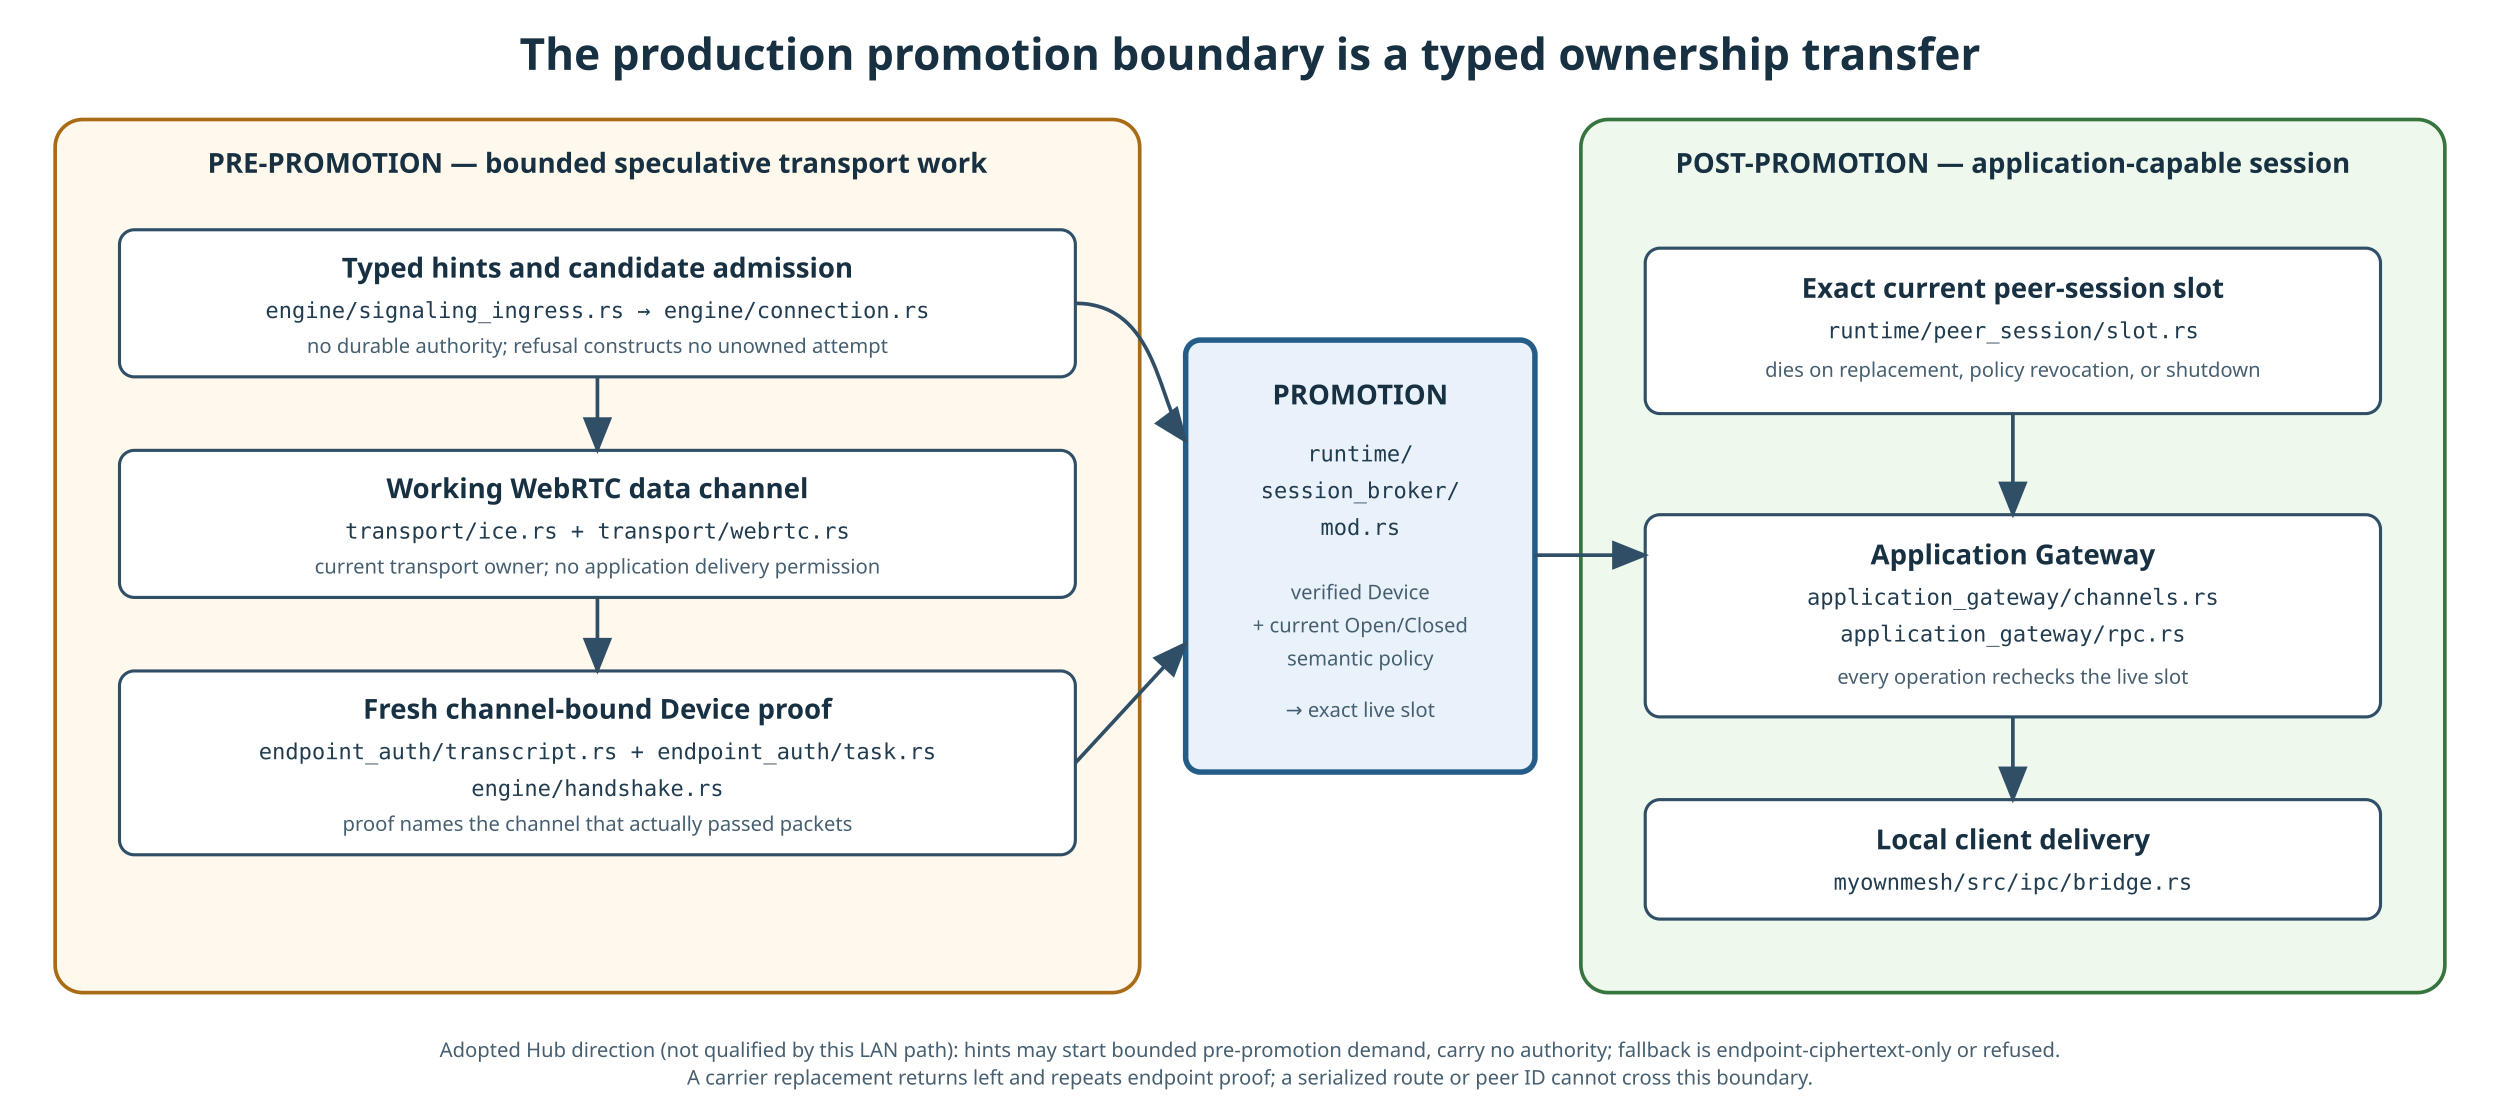
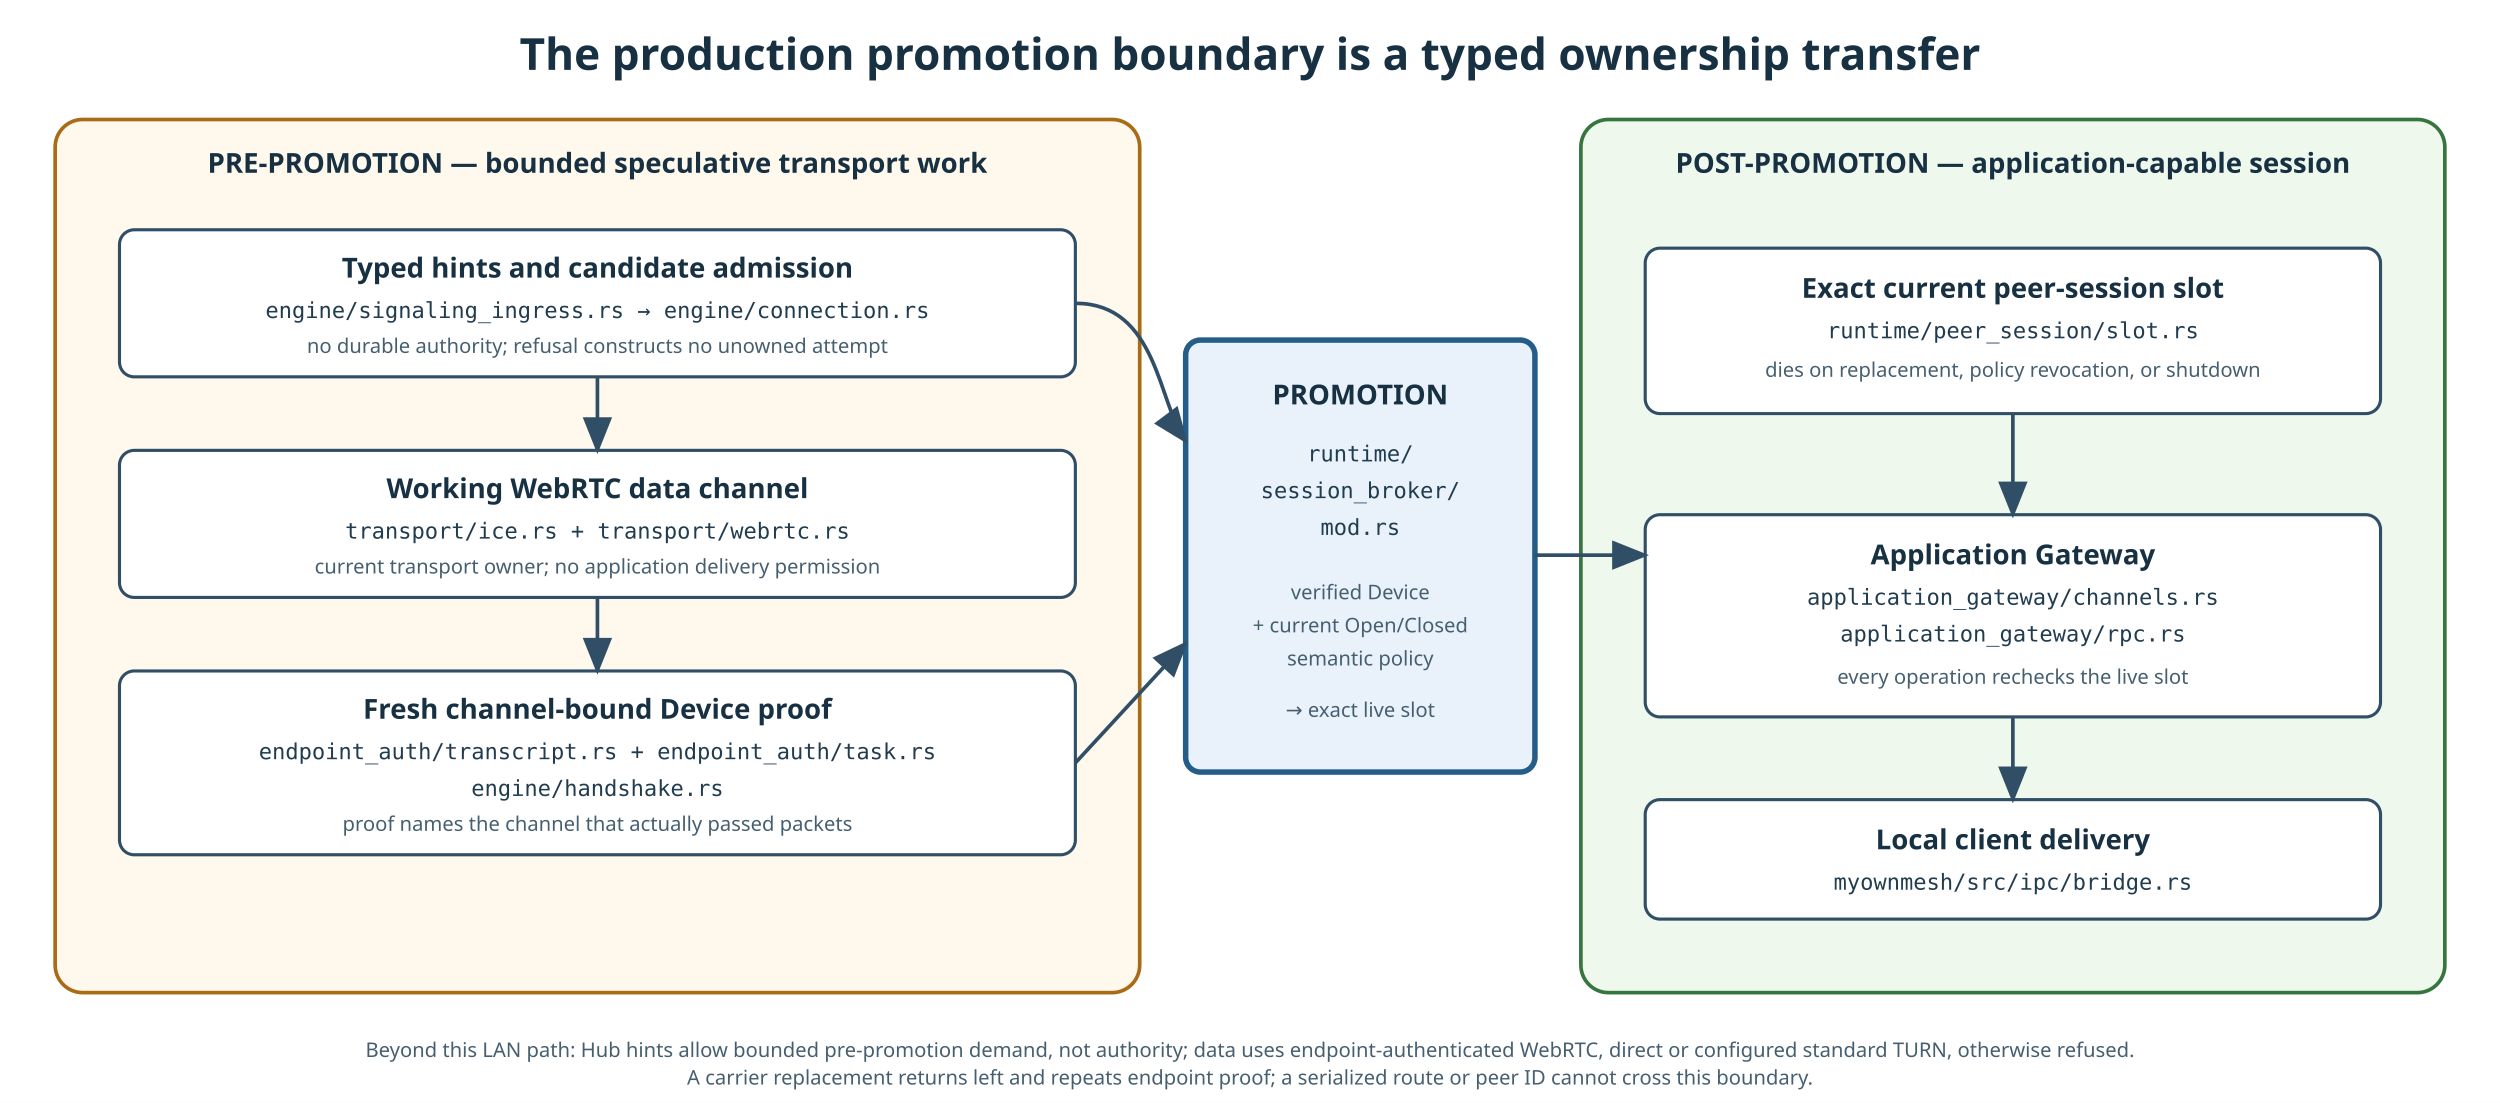
<svg xmlns="http://www.w3.org/2000/svg" width="1360" height="600" viewBox="0 0 1360 600" role="img" aria-labelledby="title desc">
  <defs>
    <marker id="a" markerWidth="10" markerHeight="8" refX="9" refY="4" orient="auto">
      <path d="M0 0L10 4L0 8z" fill="#304f66" />
    </marker>
    <style>.title{font:700 24px sans-serif;fill:#173143}.zone{stroke-width:2;rx:15}.pre{fill:#fff8ec;stroke:#aa6b16}.post{fill:#eef8ed;stroke:#36753e}.box{fill:white;stroke:#304f66;stroke-width:1.7;rx:8}.h{font:700 15px sans-serif;fill:#173143}.t{font:12px monospace;fill:#213c4f}.s{font:11px sans-serif;fill:#465f70}.edge{fill:none;stroke:#304f66;stroke-width:2;marker-end:url(#a)}.gate{fill:#e9f2fa;stroke:#245d87;stroke-width:3;rx:8}</style>
  </defs>
  <rect width="1360" height="600" fill="white" />
  <text class="title" x="680" y="38" text-anchor="middle">The production promotion boundary is a typed ownership transfer</text>
  <rect class="zone pre" x="30" y="65" width="590" height="475" />
  <text class="h" x="325" y="94" text-anchor="middle">PRE-PROMOTION — bounded speculative transport work</text>
  <rect class="box" x="65" y="125" width="520" height="80" />
  <text class="h" x="325" y="151" text-anchor="middle">Typed hints and candidate admission</text>
  <text class="t" x="325" y="173" text-anchor="middle">engine/signaling_ingress.rs → engine/connection.rs</text>
  <text class="s" x="325" y="192" text-anchor="middle">no durable authority; refusal constructs no unowned attempt</text>
  <rect class="box" x="65" y="245" width="520" height="80" />
  <text class="h" x="325" y="271" text-anchor="middle">Working WebRTC data channel</text>
  <text class="t" x="325" y="293" text-anchor="middle">transport/ice.rs + transport/webrtc.rs</text>
  <text class="s" x="325" y="312" text-anchor="middle">current transport owner; no application delivery permission</text>
  <rect class="box" x="65" y="365" width="520" height="100" />
  <text class="h" x="325" y="391" text-anchor="middle">Fresh channel-bound Device proof</text>
  <text class="t" x="325" y="413" text-anchor="middle">endpoint_auth/transcript.rs + endpoint_auth/task.rs</text>
  <text class="t" x="325" y="433" text-anchor="middle">engine/handshake.rs</text>
  <text class="s" x="325" y="452" text-anchor="middle">proof names the channel that actually passed packets</text>
  <path class="edge" d="M325 205V245" />
  <path class="edge" d="M325 325V365" />
  <rect class="gate" x="645" y="185" width="190" height="235" />
  <text class="h" x="740" y="220" text-anchor="middle">PROMOTION</text>
  <text class="t" x="740" y="251" text-anchor="middle">runtime/</text>
  <text class="t" x="740" y="271" text-anchor="middle">session_broker/</text>
  <text class="t" x="740" y="291" text-anchor="middle">mod.rs</text>
  <text class="s" x="740" y="326" text-anchor="middle">verified Device</text>
  <text class="s" x="740" y="344" text-anchor="middle">+ current Open/Closed</text>
  <text class="s" x="740" y="362" text-anchor="middle">semantic policy</text>
  <text class="s" x="740" y="390" text-anchor="middle">→ exact live slot</text>
  <path class="edge" d="M585 415L645 350" />
  <path class="edge" d="M585 165C630 165 630 220 645 240" />
  <rect class="zone post" x="860" y="65" width="470" height="475" />
  <text class="h" x="1095" y="94" text-anchor="middle">POST-PROMOTION — application-capable session</text>
  <rect class="box" x="895" y="135" width="400" height="90" />
  <text class="h" x="1095" y="162" text-anchor="middle">Exact current peer-session slot</text>
  <text class="t" x="1095" y="184" text-anchor="middle">runtime/peer_session/slot.rs</text>
  <text class="s" x="1095" y="205" text-anchor="middle">dies on replacement, policy revocation, or shutdown</text>
  <rect class="box" x="895" y="280" width="400" height="110" />
  <text class="h" x="1095" y="307" text-anchor="middle">Application Gateway</text>
  <text class="t" x="1095" y="329" text-anchor="middle">application_gateway/channels.rs</text>
  <text class="t" x="1095" y="349" text-anchor="middle">application_gateway/rpc.rs</text>
  <text class="s" x="1095" y="372" text-anchor="middle">every operation rechecks the live slot</text>
  <rect class="box" x="895" y="435" width="400" height="65" />
  <text class="h" x="1095" y="462" text-anchor="middle">Local client delivery</text>
  <text class="t" x="1095" y="484" text-anchor="middle">myownmesh/src/ipc/bridge.rs</text>
  <path class="edge" d="M835 302H895" />
  <path class="edge" d="M1095 225V280" />
  <path class="edge" d="M1095 390V435" />
-   <text class="s" x="680" y="575" text-anchor="middle">Adopted Hub direction (not qualified by this LAN path): hints may start bounded pre-promotion demand, carry no authority; fallback is endpoint-ciphertext-only or refused.</text>
+   <text class="s" x="680" y="575" text-anchor="middle">Beyond this LAN path: Hub hints allow bounded pre-promotion demand, not authority; data uses endpoint-authenticated WebRTC, direct or configured standard TURN, otherwise refused.</text>
  <text class="s" x="680" y="590" text-anchor="middle">A carrier replacement returns left and repeats endpoint proof; a serialized route or peer ID cannot cross this boundary.</text>
</svg>
